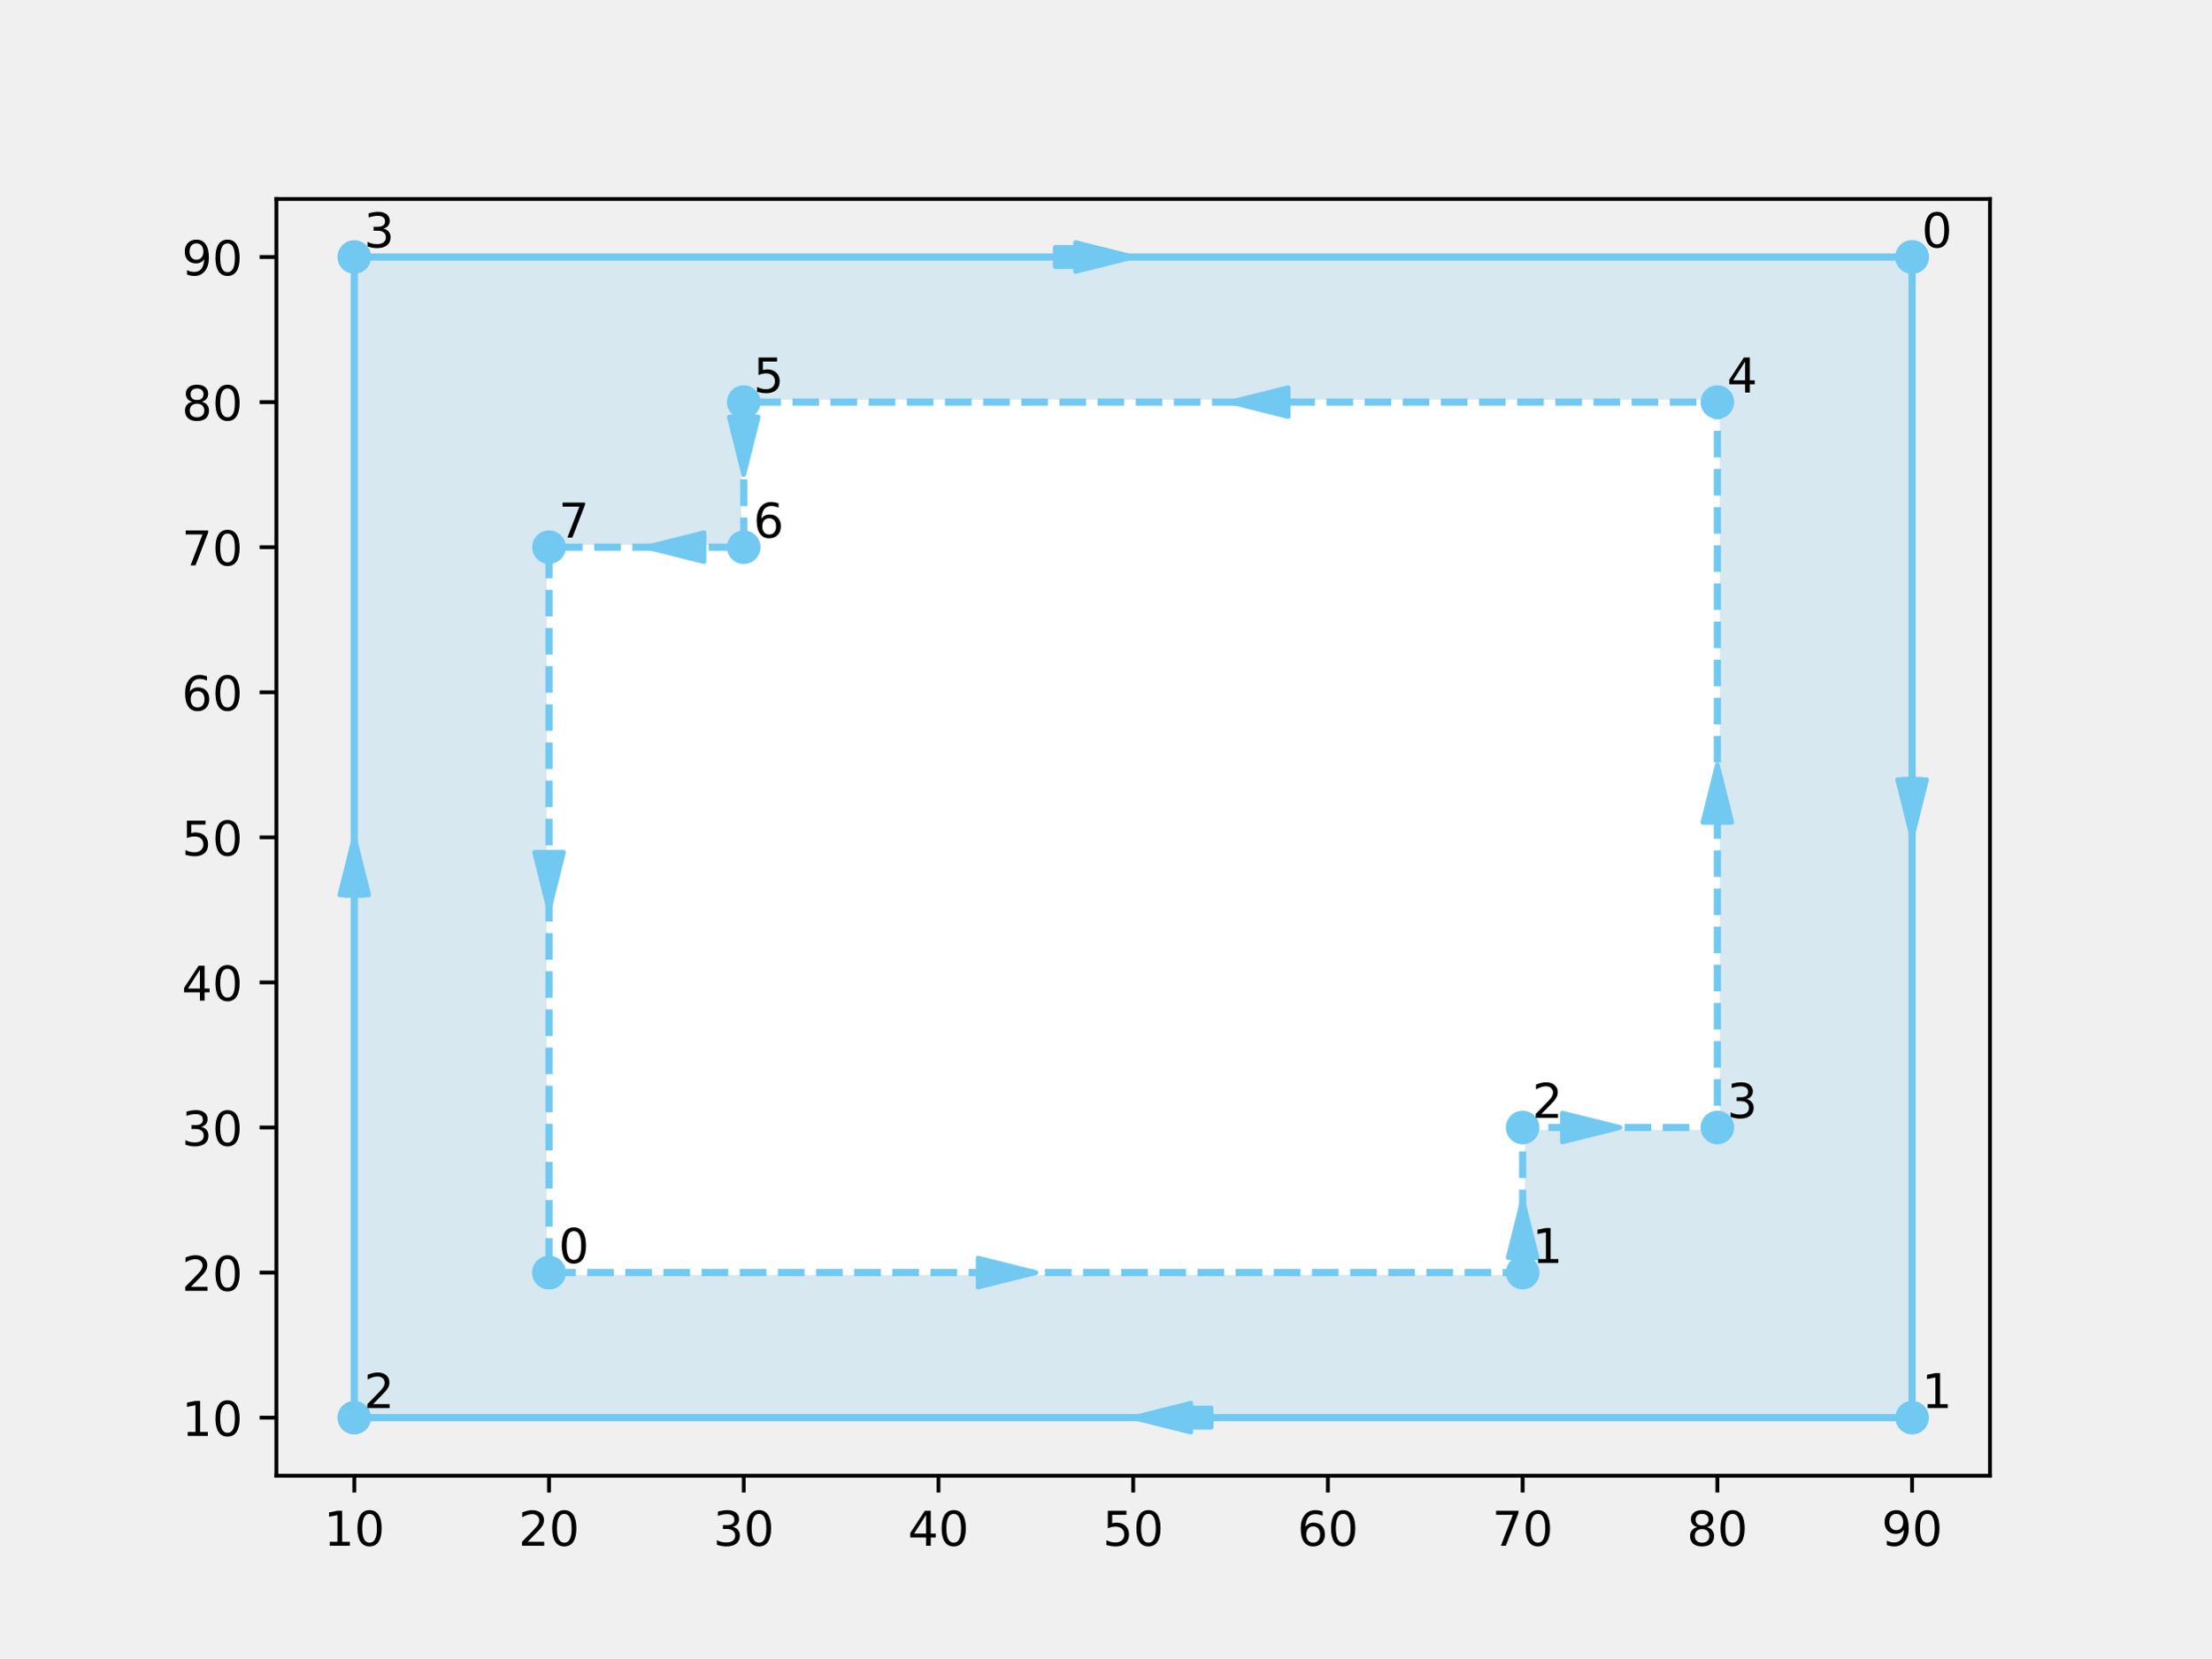
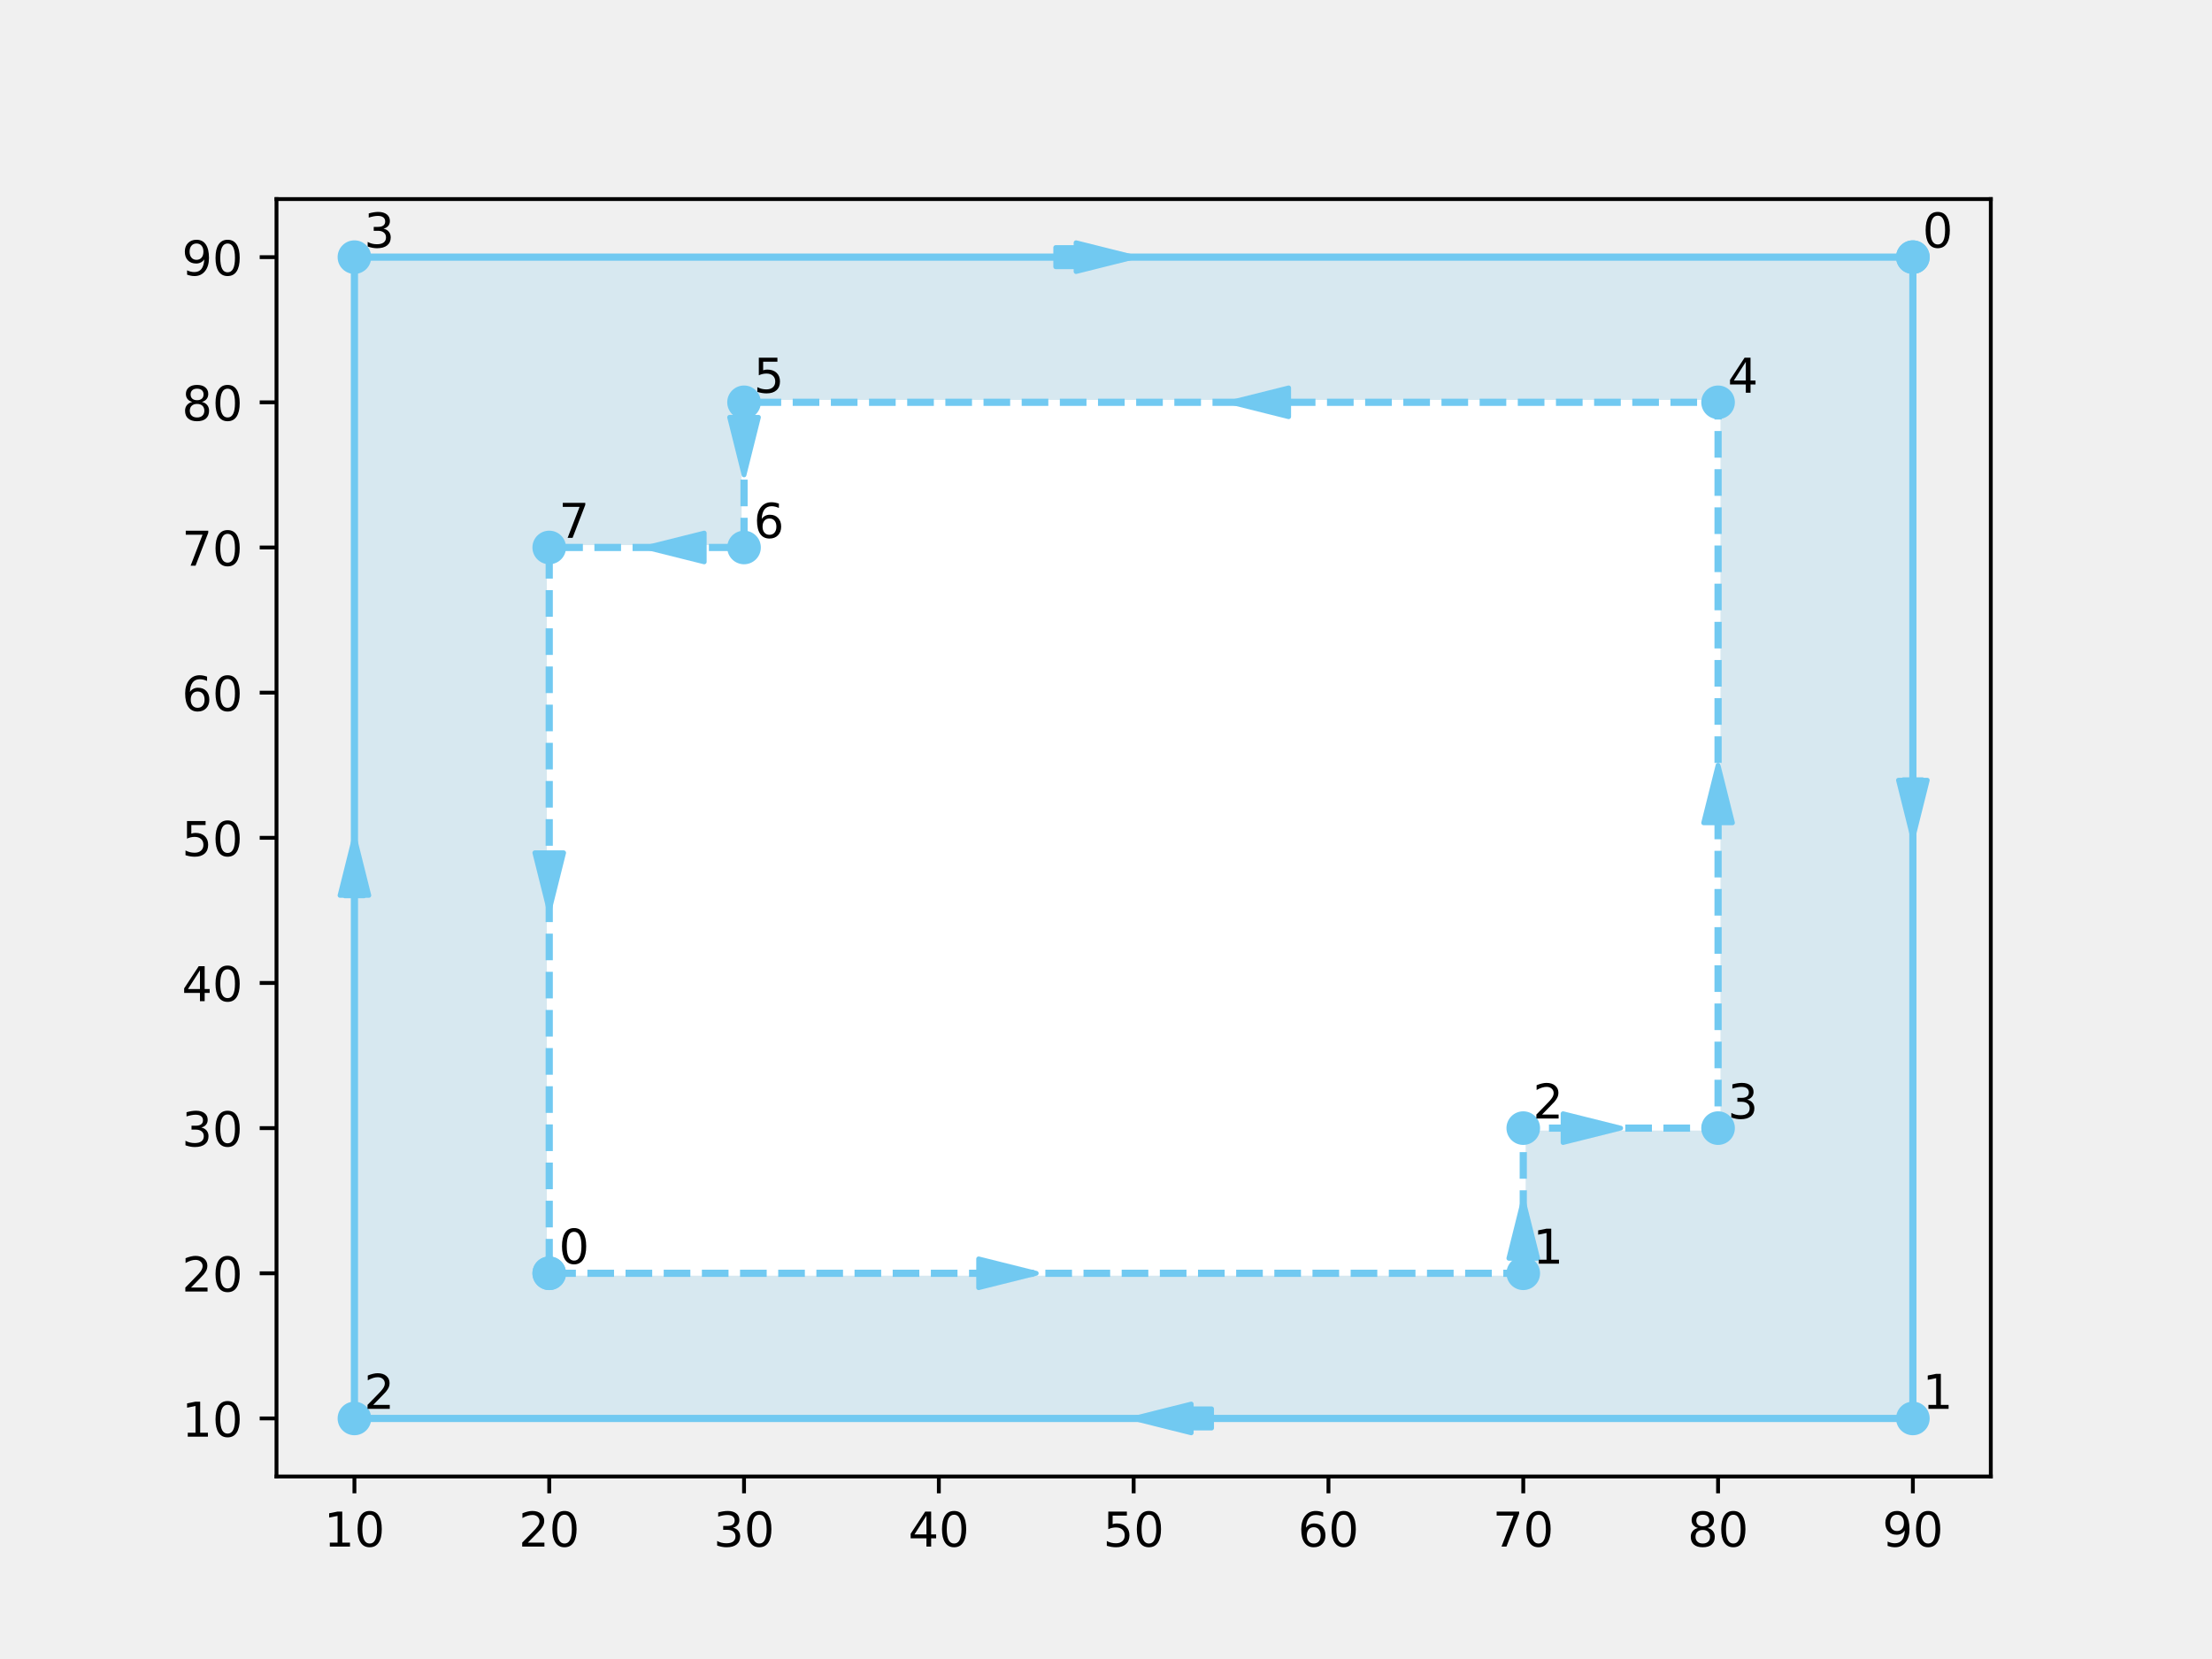
- <svg xmlns="http://www.w3.org/2000/svg" xmlns:xlink="http://www.w3.org/1999/xlink" width="460.8pt" height="345.6pt" viewBox="0 0 460.8 345.6" version="1.1">
+ <svg xmlns="http://www.w3.org/2000/svg" xmlns:xlink="http://www.w3.org/1999/xlink" width="614.4" height="460.8" version="1.1" viewBox="0 0 460.8 345.6">
  <defs>
-     <style type="text/css">*{stroke-linejoin: round; stroke-linecap: butt}</style>
+     <style type="text/css">*{stroke-linejoin:round;stroke-linecap:butt}</style>
  </defs>
  <g id="figure_1">
    <g id="patch_1">
-       <path d="M 0 345.6  L 460.8 345.6  L 460.8 0  L 0 0  L 0 345.6  z " style="fill: none" />
+       <path d="M 0 345.6 L 460.8 345.6 L 460.8 0 L 0 0 L 0 345.6 z" style="fill:none" />
    </g>
    <g id="axes_1">
      <g id="patch_2">
-         <path d="M 57.6 307.584  L 414.72 307.584  L 414.72 41.472  L 57.6 41.472  L 57.6 307.584  z " style="fill: none" />
+         <path d="M 57.6 307.584 L 414.72 307.584 L 414.72 41.472 L 57.6 41.472 L 57.6 307.584 z" style="fill:none" />
      </g>
      <g id="patch_3">
-         <path d="M 398.487 53.568  L 398.487 295.488  L 73.833 295.488  L 73.833 53.568  z " clip-path="url(#pf041de0069)" style="fill: #71c9f1; opacity: 0.2; stroke: #71c9f1; stroke-linejoin: miter" />
+         <path d="M 398.487 53.568 L 398.487 295.488 L 73.833 295.488 L 73.833 53.568 z" clip-path="url(#pf041de0069)" style="fill:#71c9f1;opacity:.2;stroke:#71c9f1;stroke-linejoin:miter" />
      </g>
      <g id="patch_4">
-         <path d="M 114.415 265.248  L 317.324 265.248  L 317.324 235.008  L 357.905 235.008  L 357.905 83.808  L 154.996 83.808  L 154.996 114.048  L 114.415 114.048  z " clip-path="url(#pf041de0069)" style="fill: #ffffff; stroke: #ffffff; stroke-linejoin: miter" />
+         <path d="M 114.415 265.248 L 317.324 265.248 L 317.324 235.008 L 357.905 235.008 L 357.905 83.808 L 154.996 83.808 L 154.996 114.048 L 114.415 114.048 z" clip-path="url(#pf041de0069)" style="fill:#fff;stroke:#fff;stroke-linejoin:miter" />
      </g>
      <g id="matplotlib.axis_1">
        <g id="xtick_1">
          <g id="line2d_1">
            <defs>
-               <path id="mf2d7b85105" d="M 0 0  L 0 3.5  " style="stroke: #000000; stroke-width: 0.8" />
+               <path id="mf2d7b85105" d="M 0 0 L 0 3.5" style="stroke:#000;stroke-width:.8" />
            </defs>
            <g>
-               <use xlink:href="#mf2d7b85105" x="73.833" y="307.584" style="stroke: #000000; stroke-width: 0.8" />
+               <use x="73.833" y="307.584" xlink:href="#mf2d7b85105" style="stroke:#000;stroke-width:.8" />
            </g>
          </g>
          <g id="text_1">
            <g transform="translate(67.47023 322.1824) scale(0.1 -0.1)">
              <defs>
-                 <path id="DejaVuSans-31" d="M 794 531  L 1825 531  L 1825 4091  L 703 3866  L 703 4441  L 1819 4666  L 2450 4666  L 2450 531  L 3481 531  L 3481 0  L 794 0  L 794 531  z " transform="scale(0.015625)" />
-                 <path id="DejaVuSans-30" d="M 2034 4250  Q 1547 4250 1301 3770  Q 1056 3291 1056 2328  Q 1056 1369 1301 889  Q 1547 409 2034 409  Q 2525 409 2770 889  Q 3016 1369 3016 2328  Q 3016 3291 2770 3770  Q 2525 4250 2034 4250  z M 2034 4750  Q 2819 4750 3233 4129  Q 3647 3509 3647 2328  Q 3647 1150 3233 529  Q 2819 -91 2034 -91  Q 1250 -91 836 529  Q 422 1150 422 2328  Q 422 3509 836 4129  Q 1250 4750 2034 4750  z " transform="scale(0.015625)" />
+                 <path id="DejaVuSans-31" d="M 794 531 L 1825 531 L 1825 4091 L 703 3866 L 703 4441 L 1819 4666 L 2450 4666 L 2450 531 L 3481 531 L 3481 0 L 794 0 L 794 531 z" transform="scale(0.015625)" />
+                 <path id="DejaVuSans-30" d="M 2034 4250 Q 1547 4250 1301 3770 Q 1056 3291 1056 2328 Q 1056 1369 1301 889 Q 1547 409 2034 409 Q 2525 409 2770 889 Q 3016 1369 3016 2328 Q 3016 3291 2770 3770 Q 2525 4250 2034 4250 z M 2034 4750 Q 2819 4750 3233 4129 Q 3647 3509 3647 2328 Q 3647 1150 3233 529 Q 2819 -91 2034 -91 Q 1250 -91 836 529 Q 422 1150 422 2328 Q 422 3509 836 4129 Q 1250 4750 2034 4750 z" transform="scale(0.015625)" />
              </defs>
              <use xlink:href="#DejaVuSans-31" />
-               <use xlink:href="#DejaVuSans-30" transform="translate(63.62305 0)" />
+               <use transform="translate(63.62305 0)" xlink:href="#DejaVuSans-30" />
            </g>
          </g>
        </g>
        <g id="xtick_2">
          <g id="line2d_2">
            <g>
-               <use xlink:href="#mf2d7b85105" x="114.415" y="307.584" style="stroke: #000000; stroke-width: 0.8" />
+               <use x="114.415" y="307.584" xlink:href="#mf2d7b85105" style="stroke:#000;stroke-width:.8" />
            </g>
          </g>
          <g id="text_2">
            <g transform="translate(108.052 322.1824) scale(0.1 -0.1)">
              <defs>
-                 <path id="DejaVuSans-32" d="M 1228 531  L 3431 531  L 3431 0  L 469 0  L 469 531  Q 828 903 1448 1529  Q 2069 2156 2228 2338  Q 2531 2678 2651 2914  Q 2772 3150 2772 3378  Q 2772 3750 2511 3984  Q 2250 4219 1831 4219  Q 1534 4219 1204 4116  Q 875 4013 500 3803  L 500 4441  Q 881 4594 1212 4672  Q 1544 4750 1819 4750  Q 2544 4750 2975 4387  Q 3406 4025 3406 3419  Q 3406 3131 3298 2873  Q 3191 2616 2906 2266  Q 2828 2175 2409 1742  Q 1991 1309 1228 531  z " transform="scale(0.015625)" />
+                 <path id="DejaVuSans-32" d="M 1228 531 L 3431 531 L 3431 0 L 469 0 L 469 531 Q 828 903 1448 1529 Q 2069 2156 2228 2338 Q 2531 2678 2651 2914 Q 2772 3150 2772 3378 Q 2772 3750 2511 3984 Q 2250 4219 1831 4219 Q 1534 4219 1204 4116 Q 875 4013 500 3803 L 500 4441 Q 881 4594 1212 4672 Q 1544 4750 1819 4750 Q 2544 4750 2975 4387 Q 3406 4025 3406 3419 Q 3406 3131 3298 2873 Q 3191 2616 2906 2266 Q 2828 2175 2409 1742 Q 1991 1309 1228 531 z" transform="scale(0.015625)" />
              </defs>
              <use xlink:href="#DejaVuSans-32" />
-               <use xlink:href="#DejaVuSans-30" transform="translate(63.62305 0)" />
+               <use transform="translate(63.62305 0)" xlink:href="#DejaVuSans-30" />
            </g>
          </g>
        </g>
        <g id="xtick_3">
          <g id="line2d_3">
            <g>
-               <use xlink:href="#mf2d7b85105" x="154.996" y="307.584" style="stroke: #000000; stroke-width: 0.8" />
+               <use x="154.996" y="307.584" xlink:href="#mf2d7b85105" style="stroke:#000;stroke-width:.8" />
            </g>
          </g>
          <g id="text_3">
            <g transform="translate(148.6339 322.1824) scale(0.1 -0.1)">
              <defs>
-                 <path id="DejaVuSans-33" d="M 2597 2516  Q 3050 2419 3304 2112  Q 3559 1806 3559 1356  Q 3559 666 3084 287  Q 2609 -91 1734 -91  Q 1441 -91 1130 -33  Q 819 25 488 141  L 488 750  Q 750 597 1062 519  Q 1375 441 1716 441  Q 2309 441 2620 675  Q 2931 909 2931 1356  Q 2931 1769 2642 2001  Q 2353 2234 1838 2234  L 1294 2234  L 1294 2753  L 1863 2753  Q 2328 2753 2575 2939  Q 2822 3125 2822 3475  Q 2822 3834 2567 4026  Q 2313 4219 1838 4219  Q 1578 4219 1281 4162  Q 984 4106 628 3988  L 628 4550  Q 988 4650 1302 4700  Q 1616 4750 1894 4750  Q 2613 4750 3031 4423  Q 3450 4097 3450 3541  Q 3450 3153 3228 2886  Q 3006 2619 2597 2516  z " transform="scale(0.015625)" />
+                 <path id="DejaVuSans-33" d="M 2597 2516 Q 3050 2419 3304 2112 Q 3559 1806 3559 1356 Q 3559 666 3084 287 Q 2609 -91 1734 -91 Q 1441 -91 1130 -33 Q 819 25 488 141 L 488 750 Q 750 597 1062 519 Q 1375 441 1716 441 Q 2309 441 2620 675 Q 2931 909 2931 1356 Q 2931 1769 2642 2001 Q 2353 2234 1838 2234 L 1294 2234 L 1294 2753 L 1863 2753 Q 2328 2753 2575 2939 Q 2822 3125 2822 3475 Q 2822 3834 2567 4026 Q 2313 4219 1838 4219 Q 1578 4219 1281 4162 Q 984 4106 628 3988 L 628 4550 Q 988 4650 1302 4700 Q 1616 4750 1894 4750 Q 2613 4750 3031 4423 Q 3450 4097 3450 3541 Q 3450 3153 3228 2886 Q 3006 2619 2597 2516 z" transform="scale(0.015625)" />
              </defs>
              <use xlink:href="#DejaVuSans-33" />
-               <use xlink:href="#DejaVuSans-30" transform="translate(63.62305 0)" />
+               <use transform="translate(63.62305 0)" xlink:href="#DejaVuSans-30" />
            </g>
          </g>
        </g>
        <g id="xtick_4">
          <g id="line2d_4">
            <g>
-               <use xlink:href="#mf2d7b85105" x="195.578" y="307.584" style="stroke: #000000; stroke-width: 0.8" />
+               <use x="195.578" y="307.584" xlink:href="#mf2d7b85105" style="stroke:#000;stroke-width:.8" />
            </g>
          </g>
          <g id="text_4">
            <g transform="translate(189.2157 322.1824) scale(0.1 -0.1)">
              <defs>
-                 <path id="DejaVuSans-34" d="M 2419 4116  L 825 1625  L 2419 1625  L 2419 4116  z M 2253 4666  L 3047 4666  L 3047 1625  L 3713 1625  L 3713 1100  L 3047 1100  L 3047 0  L 2419 0  L 2419 1100  L 313 1100  L 313 1709  L 2253 4666  z " transform="scale(0.015625)" />
+                 <path id="DejaVuSans-34" d="M 2419 4116 L 825 1625 L 2419 1625 L 2419 4116 z M 2253 4666 L 3047 4666 L 3047 1625 L 3713 1625 L 3713 1100 L 3047 1100 L 3047 0 L 2419 0 L 2419 1100 L 313 1100 L 313 1709 L 2253 4666 z" transform="scale(0.015625)" />
              </defs>
              <use xlink:href="#DejaVuSans-34" />
-               <use xlink:href="#DejaVuSans-30" transform="translate(63.62305 0)" />
+               <use transform="translate(63.62305 0)" xlink:href="#DejaVuSans-30" />
            </g>
          </g>
        </g>
        <g id="xtick_5">
          <g id="line2d_5">
            <g>
-               <use xlink:href="#mf2d7b85105" x="236.16" y="307.584" style="stroke: #000000; stroke-width: 0.8" />
+               <use x="236.16" y="307.584" xlink:href="#mf2d7b85105" style="stroke:#000;stroke-width:.8" />
            </g>
          </g>
          <g id="text_5">
            <g transform="translate(229.7975 322.1824) scale(0.1 -0.1)">
              <defs>
-                 <path id="DejaVuSans-35" d="M 691 4666  L 3169 4666  L 3169 4134  L 1269 4134  L 1269 2991  Q 1406 3038 1543 3061  Q 1681 3084 1819 3084  Q 2600 3084 3056 2656  Q 3513 2228 3513 1497  Q 3513 744 3044 326  Q 2575 -91 1722 -91  Q 1428 -91 1123 -41  Q 819 9 494 109  L 494 744  Q 775 591 1075 516  Q 1375 441 1709 441  Q 2250 441 2565 725  Q 2881 1009 2881 1497  Q 2881 1984 2565 2268  Q 2250 2553 1709 2553  Q 1456 2553 1204 2497  Q 953 2441 691 2322  L 691 4666  z " transform="scale(0.015625)" />
+                 <path id="DejaVuSans-35" d="M 691 4666 L 3169 4666 L 3169 4134 L 1269 4134 L 1269 2991 Q 1406 3038 1543 3061 Q 1681 3084 1819 3084 Q 2600 3084 3056 2656 Q 3513 2228 3513 1497 Q 3513 744 3044 326 Q 2575 -91 1722 -91 Q 1428 -91 1123 -41 Q 819 9 494 109 L 494 744 Q 775 591 1075 516 Q 1375 441 1709 441 Q 2250 441 2565 725 Q 2881 1009 2881 1497 Q 2881 1984 2565 2268 Q 2250 2553 1709 2553 Q 1456 2553 1204 2497 Q 953 2441 691 2322 L 691 4666 z" transform="scale(0.015625)" />
              </defs>
              <use xlink:href="#DejaVuSans-35" />
-               <use xlink:href="#DejaVuSans-30" transform="translate(63.62305 0)" />
+               <use transform="translate(63.62305 0)" xlink:href="#DejaVuSans-30" />
            </g>
          </g>
        </g>
        <g id="xtick_6">
          <g id="line2d_6">
            <g>
-               <use xlink:href="#mf2d7b85105" x="276.742" y="307.584" style="stroke: #000000; stroke-width: 0.8" />
+               <use x="276.742" y="307.584" xlink:href="#mf2d7b85105" style="stroke:#000;stroke-width:.8" />
            </g>
          </g>
          <g id="text_6">
            <g transform="translate(270.3793 322.1824) scale(0.1 -0.1)">
              <defs>
-                 <path id="DejaVuSans-36" d="M 2113 2584  Q 1688 2584 1439 2293  Q 1191 2003 1191 1497  Q 1191 994 1439 701  Q 1688 409 2113 409  Q 2538 409 2786 701  Q 3034 994 3034 1497  Q 3034 2003 2786 2293  Q 2538 2584 2113 2584  z M 3366 4563  L 3366 3988  Q 3128 4100 2886 4159  Q 2644 4219 2406 4219  Q 1781 4219 1451 3797  Q 1122 3375 1075 2522  Q 1259 2794 1537 2939  Q 1816 3084 2150 3084  Q 2853 3084 3261 2657  Q 3669 2231 3669 1497  Q 3669 778 3244 343  Q 2819 -91 2113 -91  Q 1303 -91 875 529  Q 447 1150 447 2328  Q 447 3434 972 4092  Q 1497 4750 2381 4750  Q 2619 4750 2861 4703  Q 3103 4656 3366 4563  z " transform="scale(0.015625)" />
+                 <path id="DejaVuSans-36" d="M 2113 2584 Q 1688 2584 1439 2293 Q 1191 2003 1191 1497 Q 1191 994 1439 701 Q 1688 409 2113 409 Q 2538 409 2786 701 Q 3034 994 3034 1497 Q 3034 2003 2786 2293 Q 2538 2584 2113 2584 z M 3366 4563 L 3366 3988 Q 3128 4100 2886 4159 Q 2644 4219 2406 4219 Q 1781 4219 1451 3797 Q 1122 3375 1075 2522 Q 1259 2794 1537 2939 Q 1816 3084 2150 3084 Q 2853 3084 3261 2657 Q 3669 2231 3669 1497 Q 3669 778 3244 343 Q 2819 -91 2113 -91 Q 1303 -91 875 529 Q 447 1150 447 2328 Q 447 3434 972 4092 Q 1497 4750 2381 4750 Q 2619 4750 2861 4703 Q 3103 4656 3366 4563 z" transform="scale(0.015625)" />
              </defs>
              <use xlink:href="#DejaVuSans-36" />
-               <use xlink:href="#DejaVuSans-30" transform="translate(63.62305 0)" />
+               <use transform="translate(63.62305 0)" xlink:href="#DejaVuSans-30" />
            </g>
          </g>
        </g>
        <g id="xtick_7">
          <g id="line2d_7">
            <g>
-               <use xlink:href="#mf2d7b85105" x="317.324" y="307.584" style="stroke: #000000; stroke-width: 0.8" />
+               <use x="317.324" y="307.584" xlink:href="#mf2d7b85105" style="stroke:#000;stroke-width:.8" />
            </g>
          </g>
          <g id="text_7">
            <g transform="translate(310.9611 322.1824) scale(0.1 -0.1)">
              <defs>
-                 <path id="DejaVuSans-37" d="M 525 4666  L 3525 4666  L 3525 4397  L 1831 0  L 1172 0  L 2766 4134  L 525 4134  L 525 4666  z " transform="scale(0.015625)" />
+                 <path id="DejaVuSans-37" d="M 525 4666 L 3525 4666 L 3525 4397 L 1831 0 L 1172 0 L 2766 4134 L 525 4134 L 525 4666 z" transform="scale(0.015625)" />
              </defs>
              <use xlink:href="#DejaVuSans-37" />
-               <use xlink:href="#DejaVuSans-30" transform="translate(63.62305 0)" />
+               <use transform="translate(63.62305 0)" xlink:href="#DejaVuSans-30" />
            </g>
          </g>
        </g>
        <g id="xtick_8">
          <g id="line2d_8">
            <g>
-               <use xlink:href="#mf2d7b85105" x="357.905" y="307.584" style="stroke: #000000; stroke-width: 0.8" />
+               <use x="357.905" y="307.584" xlink:href="#mf2d7b85105" style="stroke:#000;stroke-width:.8" />
            </g>
          </g>
          <g id="text_8">
            <g transform="translate(351.543 322.1824) scale(0.1 -0.1)">
              <defs>
-                 <path id="DejaVuSans-38" d="M 2034 2216  Q 1584 2216 1326 1975  Q 1069 1734 1069 1313  Q 1069 891 1326 650  Q 1584 409 2034 409  Q 2484 409 2743 651  Q 3003 894 3003 1313  Q 3003 1734 2745 1975  Q 2488 2216 2034 2216  z M 1403 2484  Q 997 2584 770 2862  Q 544 3141 544 3541  Q 544 4100 942 4425  Q 1341 4750 2034 4750  Q 2731 4750 3128 4425  Q 3525 4100 3525 3541  Q 3525 3141 3298 2862  Q 3072 2584 2669 2484  Q 3125 2378 3379 2068  Q 3634 1759 3634 1313  Q 3634 634 3220 271  Q 2806 -91 2034 -91  Q 1263 -91 848 271  Q 434 634 434 1313  Q 434 1759 690 2068  Q 947 2378 1403 2484  z M 1172 3481  Q 1172 3119 1398 2916  Q 1625 2713 2034 2713  Q 2441 2713 2670 2916  Q 2900 3119 2900 3481  Q 2900 3844 2670 4047  Q 2441 4250 2034 4250  Q 1625 4250 1398 4047  Q 1172 3844 1172 3481  z " transform="scale(0.015625)" />
+                 <path id="DejaVuSans-38" d="M 2034 2216 Q 1584 2216 1326 1975 Q 1069 1734 1069 1313 Q 1069 891 1326 650 Q 1584 409 2034 409 Q 2484 409 2743 651 Q 3003 894 3003 1313 Q 3003 1734 2745 1975 Q 2488 2216 2034 2216 z M 1403 2484 Q 997 2584 770 2862 Q 544 3141 544 3541 Q 544 4100 942 4425 Q 1341 4750 2034 4750 Q 2731 4750 3128 4425 Q 3525 4100 3525 3541 Q 3525 3141 3298 2862 Q 3072 2584 2669 2484 Q 3125 2378 3379 2068 Q 3634 1759 3634 1313 Q 3634 634 3220 271 Q 2806 -91 2034 -91 Q 1263 -91 848 271 Q 434 634 434 1313 Q 434 1759 690 2068 Q 947 2378 1403 2484 z M 1172 3481 Q 1172 3119 1398 2916 Q 1625 2713 2034 2713 Q 2441 2713 2670 2916 Q 2900 3119 2900 3481 Q 2900 3844 2670 4047 Q 2441 4250 2034 4250 Q 1625 4250 1398 4047 Q 1172 3844 1172 3481 z" transform="scale(0.015625)" />
              </defs>
              <use xlink:href="#DejaVuSans-38" />
-               <use xlink:href="#DejaVuSans-30" transform="translate(63.62305 0)" />
+               <use transform="translate(63.62305 0)" xlink:href="#DejaVuSans-30" />
            </g>
          </g>
        </g>
        <g id="xtick_9">
          <g id="line2d_9">
            <g>
-               <use xlink:href="#mf2d7b85105" x="398.487" y="307.584" style="stroke: #000000; stroke-width: 0.8" />
+               <use x="398.487" y="307.584" xlink:href="#mf2d7b85105" style="stroke:#000;stroke-width:.8" />
            </g>
          </g>
          <g id="text_9">
            <g transform="translate(392.1248 322.1824) scale(0.1 -0.1)">
              <defs>
-                 <path id="DejaVuSans-39" d="M 703 97  L 703 672  Q 941 559 1184 500  Q 1428 441 1663 441  Q 2288 441 2617 861  Q 2947 1281 2994 2138  Q 2813 1869 2534 1725  Q 2256 1581 1919 1581  Q 1219 1581 811 2004  Q 403 2428 403 3163  Q 403 3881 828 4315  Q 1253 4750 1959 4750  Q 2769 4750 3195 4129  Q 3622 3509 3622 2328  Q 3622 1225 3098 567  Q 2575 -91 1691 -91  Q 1453 -91 1209 -44  Q 966 3 703 97  z M 1959 2075  Q 2384 2075 2632 2365  Q 2881 2656 2881 3163  Q 2881 3666 2632 3958  Q 2384 4250 1959 4250  Q 1534 4250 1286 3958  Q 1038 3666 1038 3163  Q 1038 2656 1286 2365  Q 1534 2075 1959 2075  z " transform="scale(0.015625)" />
+                 <path id="DejaVuSans-39" d="M 703 97 L 703 672 Q 941 559 1184 500 Q 1428 441 1663 441 Q 2288 441 2617 861 Q 2947 1281 2994 2138 Q 2813 1869 2534 1725 Q 2256 1581 1919 1581 Q 1219 1581 811 2004 Q 403 2428 403 3163 Q 403 3881 828 4315 Q 1253 4750 1959 4750 Q 2769 4750 3195 4129 Q 3622 3509 3622 2328 Q 3622 1225 3098 567 Q 2575 -91 1691 -91 Q 1453 -91 1209 -44 Q 966 3 703 97 z M 1959 2075 Q 2384 2075 2632 2365 Q 2881 2656 2881 3163 Q 2881 3666 2632 3958 Q 2384 4250 1959 4250 Q 1534 4250 1286 3958 Q 1038 3666 1038 3163 Q 1038 2656 1286 2365 Q 1534 2075 1959 2075 z" transform="scale(0.015625)" />
              </defs>
              <use xlink:href="#DejaVuSans-39" />
-               <use xlink:href="#DejaVuSans-30" transform="translate(63.62305 0)" />
+               <use transform="translate(63.62305 0)" xlink:href="#DejaVuSans-30" />
            </g>
          </g>
        </g>
      </g>
      <g id="matplotlib.axis_2">
        <g id="ytick_1">
          <g id="line2d_10">
            <defs>
-               <path id="m45ec78c492" d="M 0 0  L -3.5 0  " style="stroke: #000000; stroke-width: 0.8" />
+               <path id="m45ec78c492" d="M 0 0 L -3.5 0" style="stroke:#000;stroke-width:.8" />
            </defs>
            <g>
-               <use xlink:href="#m45ec78c492" x="57.6" y="295.488" style="stroke: #000000; stroke-width: 0.8" />
+               <use x="57.6" y="295.488" xlink:href="#m45ec78c492" style="stroke:#000;stroke-width:.8" />
            </g>
          </g>
          <g id="text_10">
            <g transform="translate(37.875 299.2872) scale(0.1 -0.1)">
              <use xlink:href="#DejaVuSans-31" />
-               <use xlink:href="#DejaVuSans-30" transform="translate(63.62305 0)" />
+               <use transform="translate(63.62305 0)" xlink:href="#DejaVuSans-30" />
            </g>
          </g>
        </g>
        <g id="ytick_2">
          <g id="line2d_11">
            <g>
-               <use xlink:href="#m45ec78c492" x="57.6" y="265.248" style="stroke: #000000; stroke-width: 0.8" />
+               <use x="57.6" y="265.248" xlink:href="#m45ec78c492" style="stroke:#000;stroke-width:.8" />
            </g>
          </g>
          <g id="text_11">
            <g transform="translate(37.875 269.0472) scale(0.1 -0.1)">
              <use xlink:href="#DejaVuSans-32" />
-               <use xlink:href="#DejaVuSans-30" transform="translate(63.62305 0)" />
+               <use transform="translate(63.62305 0)" xlink:href="#DejaVuSans-30" />
            </g>
          </g>
        </g>
        <g id="ytick_3">
          <g id="line2d_12">
            <g>
-               <use xlink:href="#m45ec78c492" x="57.6" y="235.008" style="stroke: #000000; stroke-width: 0.8" />
+               <use x="57.6" y="235.008" xlink:href="#m45ec78c492" style="stroke:#000;stroke-width:.8" />
            </g>
          </g>
          <g id="text_12">
            <g transform="translate(37.875 238.8072) scale(0.1 -0.1)">
              <use xlink:href="#DejaVuSans-33" />
-               <use xlink:href="#DejaVuSans-30" transform="translate(63.62305 0)" />
+               <use transform="translate(63.62305 0)" xlink:href="#DejaVuSans-30" />
            </g>
          </g>
        </g>
        <g id="ytick_4">
          <g id="line2d_13">
            <g>
-               <use xlink:href="#m45ec78c492" x="57.6" y="204.768" style="stroke: #000000; stroke-width: 0.8" />
+               <use x="57.6" y="204.768" xlink:href="#m45ec78c492" style="stroke:#000;stroke-width:.8" />
            </g>
          </g>
          <g id="text_13">
            <g transform="translate(37.875 208.5672) scale(0.1 -0.1)">
              <use xlink:href="#DejaVuSans-34" />
-               <use xlink:href="#DejaVuSans-30" transform="translate(63.62305 0)" />
+               <use transform="translate(63.62305 0)" xlink:href="#DejaVuSans-30" />
            </g>
          </g>
        </g>
        <g id="ytick_5">
          <g id="line2d_14">
            <g>
-               <use xlink:href="#m45ec78c492" x="57.6" y="174.528" style="stroke: #000000; stroke-width: 0.8" />
+               <use x="57.6" y="174.528" xlink:href="#m45ec78c492" style="stroke:#000;stroke-width:.8" />
            </g>
          </g>
          <g id="text_14">
            <g transform="translate(37.875 178.3272) scale(0.1 -0.1)">
              <use xlink:href="#DejaVuSans-35" />
-               <use xlink:href="#DejaVuSans-30" transform="translate(63.62305 0)" />
+               <use transform="translate(63.62305 0)" xlink:href="#DejaVuSans-30" />
            </g>
          </g>
        </g>
        <g id="ytick_6">
          <g id="line2d_15">
            <g>
-               <use xlink:href="#m45ec78c492" x="57.6" y="144.288" style="stroke: #000000; stroke-width: 0.8" />
+               <use x="57.6" y="144.288" xlink:href="#m45ec78c492" style="stroke:#000;stroke-width:.8" />
            </g>
          </g>
          <g id="text_15">
            <g transform="translate(37.875 148.0872) scale(0.1 -0.1)">
              <use xlink:href="#DejaVuSans-36" />
-               <use xlink:href="#DejaVuSans-30" transform="translate(63.62305 0)" />
+               <use transform="translate(63.62305 0)" xlink:href="#DejaVuSans-30" />
            </g>
          </g>
        </g>
        <g id="ytick_7">
          <g id="line2d_16">
            <g>
-               <use xlink:href="#m45ec78c492" x="57.6" y="114.048" style="stroke: #000000; stroke-width: 0.8" />
+               <use x="57.6" y="114.048" xlink:href="#m45ec78c492" style="stroke:#000;stroke-width:.8" />
            </g>
          </g>
          <g id="text_16">
            <g transform="translate(37.875 117.8472) scale(0.1 -0.1)">
              <use xlink:href="#DejaVuSans-37" />
-               <use xlink:href="#DejaVuSans-30" transform="translate(63.62305 0)" />
+               <use transform="translate(63.62305 0)" xlink:href="#DejaVuSans-30" />
            </g>
          </g>
        </g>
        <g id="ytick_8">
          <g id="line2d_17">
            <g>
-               <use xlink:href="#m45ec78c492" x="57.6" y="83.808" style="stroke: #000000; stroke-width: 0.8" />
+               <use x="57.6" y="83.808" xlink:href="#m45ec78c492" style="stroke:#000;stroke-width:.8" />
            </g>
          </g>
          <g id="text_17">
            <g transform="translate(37.875 87.60722) scale(0.1 -0.1)">
              <use xlink:href="#DejaVuSans-38" />
-               <use xlink:href="#DejaVuSans-30" transform="translate(63.62305 0)" />
+               <use transform="translate(63.62305 0)" xlink:href="#DejaVuSans-30" />
            </g>
          </g>
        </g>
        <g id="ytick_9">
          <g id="line2d_18">
            <g>
-               <use xlink:href="#m45ec78c492" x="57.6" y="53.568" style="stroke: #000000; stroke-width: 0.8" />
+               <use x="57.6" y="53.568" xlink:href="#m45ec78c492" style="stroke:#000;stroke-width:.8" />
            </g>
          </g>
          <g id="text_18">
            <g transform="translate(37.875 57.36722) scale(0.1 -0.1)">
              <use xlink:href="#DejaVuSans-39" />
-               <use xlink:href="#DejaVuSans-30" transform="translate(63.62305 0)" />
+               <use transform="translate(63.62305 0)" xlink:href="#DejaVuSans-30" />
            </g>
          </g>
        </g>
      </g>
      <g id="line2d_19">
-         <path d="M 398.487 53.568  L 398.487 295.488  L 73.833 295.488  L 73.833 53.568  L 398.487 53.568  " clip-path="url(#pf041de0069)" style="fill: none; stroke: #71c9f1; stroke-width: 1.5; stroke-linecap: square" />
+         <path d="M 398.487 53.568 L 398.487 295.488 L 73.833 295.488 L 73.833 53.568 L 398.487 53.568" clip-path="url(#pf041de0069)" style="fill:none;stroke:#71c9f1;stroke-width:1.5;stroke-linecap:square" />
        <defs>
-           <path id="m3243a93101" d="M 0 3  C 0.796 3 1.559 2.684 2.121 2.121  C 2.684 1.559 3 0.796 3 0  C 3 -0.796 2.684 -1.559 2.121 -2.121  C 1.559 -2.684 0.796 -3 0 -3  C -0.796 -3 -1.559 -2.684 -2.121 -2.121  C -2.684 -1.559 -3 -0.796 -3 0  C -3 0.796 -2.684 1.559 -2.121 2.121  C -1.559 2.684 -0.796 3 0 3  z " style="stroke: #71c9f1" />
+           <path id="m3243a93101" d="M 0 3 C 0.796 3 1.559 2.684 2.121 2.121 C 2.684 1.559 3 0.796 3 0 C 3 -0.796 2.684 -1.559 2.121 -2.121 C 1.559 -2.684 0.796 -3 0 -3 C -0.796 -3 -1.559 -2.684 -2.121 -2.121 C -2.684 -1.559 -3 -0.796 -3 0 C -3 0.796 -2.684 1.559 -2.121 2.121 C -1.559 2.684 -0.796 3 0 3 z" style="stroke:#71c9f1" />
        </defs>
        <g clip-path="url(#pf041de0069)">
-           <use xlink:href="#m3243a93101" x="398.487" y="53.568" style="fill: #71c9f1; stroke: #71c9f1" />
-           <use xlink:href="#m3243a93101" x="398.487" y="295.488" style="fill: #71c9f1; stroke: #71c9f1" />
-           <use xlink:href="#m3243a93101" x="73.833" y="295.488" style="fill: #71c9f1; stroke: #71c9f1" />
-           <use xlink:href="#m3243a93101" x="73.833" y="53.568" style="fill: #71c9f1; stroke: #71c9f1" />
-           <use xlink:href="#m3243a93101" x="398.487" y="53.568" style="fill: #71c9f1; stroke: #71c9f1" />
+           <use x="398.487" y="53.568" xlink:href="#m3243a93101" style="fill:#71c9f1;stroke:#71c9f1" />
+           <use x="398.487" y="295.488" xlink:href="#m3243a93101" style="fill:#71c9f1;stroke:#71c9f1" />
+           <use x="73.833" y="295.488" xlink:href="#m3243a93101" style="fill:#71c9f1;stroke:#71c9f1" />
+           <use x="73.833" y="53.568" xlink:href="#m3243a93101" style="fill:#71c9f1;stroke:#71c9f1" />
+           <use x="398.487" y="53.568" xlink:href="#m3243a93101" style="fill:#71c9f1;stroke:#71c9f1" />
        </g>
      </g>
      <g id="line2d_20">
-         <path d="M 114.415 265.248  L 317.324 265.248  L 317.324 235.008  L 357.905 235.008  L 357.905 83.808  L 154.996 83.808  L 154.996 114.048  L 114.415 114.048  L 114.415 265.248  " clip-path="url(#pf041de0069)" style="fill: none; stroke-dasharray: 5.55,2.4; stroke-dashoffset: 0; stroke: #71c9f1; stroke-width: 1.5" />
+         <path d="M 114.415 265.248 L 317.324 265.248 L 317.324 235.008 L 357.905 235.008 L 357.905 83.808 L 154.996 83.808 L 154.996 114.048 L 114.415 114.048 L 114.415 265.248" clip-path="url(#pf041de0069)" style="fill:none;stroke-dasharray:5.55,2.4;stroke-dashoffset:0;stroke:#71c9f1;stroke-width:1.5" />
        <g clip-path="url(#pf041de0069)">
-           <use xlink:href="#m3243a93101" x="114.415" y="265.248" style="fill: #71c9f1; stroke: #71c9f1" />
-           <use xlink:href="#m3243a93101" x="317.324" y="265.248" style="fill: #71c9f1; stroke: #71c9f1" />
-           <use xlink:href="#m3243a93101" x="317.324" y="235.008" style="fill: #71c9f1; stroke: #71c9f1" />
-           <use xlink:href="#m3243a93101" x="357.905" y="235.008" style="fill: #71c9f1; stroke: #71c9f1" />
-           <use xlink:href="#m3243a93101" x="357.905" y="83.808" style="fill: #71c9f1; stroke: #71c9f1" />
-           <use xlink:href="#m3243a93101" x="154.996" y="83.808" style="fill: #71c9f1; stroke: #71c9f1" />
-           <use xlink:href="#m3243a93101" x="154.996" y="114.048" style="fill: #71c9f1; stroke: #71c9f1" />
-           <use xlink:href="#m3243a93101" x="114.415" y="114.048" style="fill: #71c9f1; stroke: #71c9f1" />
-           <use xlink:href="#m3243a93101" x="114.415" y="265.248" style="fill: #71c9f1; stroke: #71c9f1" />
+           <use x="114.415" y="265.248" xlink:href="#m3243a93101" style="fill:#71c9f1;stroke:#71c9f1" />
+           <use x="317.324" y="265.248" xlink:href="#m3243a93101" style="fill:#71c9f1;stroke:#71c9f1" />
+           <use x="317.324" y="235.008" xlink:href="#m3243a93101" style="fill:#71c9f1;stroke:#71c9f1" />
+           <use x="357.905" y="235.008" xlink:href="#m3243a93101" style="fill:#71c9f1;stroke:#71c9f1" />
+           <use x="357.905" y="83.808" xlink:href="#m3243a93101" style="fill:#71c9f1;stroke:#71c9f1" />
+           <use x="154.996" y="83.808" xlink:href="#m3243a93101" style="fill:#71c9f1;stroke:#71c9f1" />
+           <use x="154.996" y="114.048" xlink:href="#m3243a93101" style="fill:#71c9f1;stroke:#71c9f1" />
+           <use x="114.415" y="114.048" xlink:href="#m3243a93101" style="fill:#71c9f1;stroke:#71c9f1" />
+           <use x="114.415" y="265.248" xlink:href="#m3243a93101" style="fill:#71c9f1;stroke:#71c9f1" />
        </g>
      </g>
      <g id="patch_5">
-         <path d="M 57.6 307.584  L 57.6 41.472  " style="fill: none; stroke: #000000; stroke-width: 0.8; stroke-linejoin: miter; stroke-linecap: square" />
+         <path d="M 57.6 307.584 L 57.6 41.472" style="fill:none;stroke:#000;stroke-width:.8;stroke-linejoin:miter;stroke-linecap:square" />
      </g>
      <g id="patch_6">
-         <path d="M 414.72 307.584  L 414.72 41.472  " style="fill: none; stroke: #000000; stroke-width: 0.8; stroke-linejoin: miter; stroke-linecap: square" />
+         <path d="M 414.72 307.584 L 414.72 41.472" style="fill:none;stroke:#000;stroke-width:.8;stroke-linejoin:miter;stroke-linecap:square" />
      </g>
      <g id="patch_7">
-         <path d="M 57.6 307.584  L 414.72 307.584  " style="fill: none; stroke: #000000; stroke-width: 0.8; stroke-linejoin: miter; stroke-linecap: square" />
+         <path d="M 57.6 307.584 L 414.72 307.584" style="fill:none;stroke:#000;stroke-width:.8;stroke-linejoin:miter;stroke-linecap:square" />
      </g>
      <g id="patch_8">
-         <path d="M 57.6 41.472  L 414.72 41.472  " style="fill: none; stroke: #000000; stroke-width: 0.8; stroke-linejoin: miter; stroke-linecap: square" />
+         <path d="M 57.6 41.472 L 414.72 41.472" style="fill:none;stroke:#000;stroke-width:.8;stroke-linejoin:miter;stroke-linecap:square" />
      </g>
      <g id="patch_9">
-         <path d="M 400.487 162.432  Q 400.487 162.481 400.487 162.529  L 401.487 162.529  Q 399.987 168.529 398.487 174.528  Q 396.987 168.529 395.487 162.529  L 396.487 162.529  Q 396.487 162.481 396.487 162.432  L 400.487 162.432  z " style="fill: #71c9f1; stroke: #71c9f1; stroke-linecap: round" />
+         <path d="M 400.487 162.432 Q 400.487 162.481 400.487 162.529 L 401.487 162.529 Q 399.987 168.529 398.487 174.528 Q 396.987 168.529 395.487 162.529 L 396.487 162.529 Q 396.487 162.481 396.487 162.432 L 400.487 162.432 z" style="fill:#71c9f1;stroke:#71c9f1;stroke-linecap:round" />
      </g>
      <g id="patch_10">
-         <path d="M 252.393 297.488  Q 250.274 297.488 248.156 297.488  L 248.156 298.488  Q 242.158 296.988 236.16 295.488  Q 242.158 293.988 248.156 292.488  L 248.156 293.488  Q 250.274 293.488 252.393 293.488  L 252.393 297.488  z " style="fill: #71c9f1; stroke: #71c9f1; stroke-linecap: round" />
+         <path d="M 252.393 297.488 Q 250.274 297.488 248.156 297.488 L 248.156 298.488 Q 242.158 296.988 236.16 295.488 Q 242.158 293.988 248.156 292.488 L 248.156 293.488 Q 250.274 293.488 252.393 293.488 L 252.393 297.488 z" style="fill:#71c9f1;stroke:#71c9f1;stroke-linecap:round" />
      </g>
      <g id="patch_11">
-         <path d="M 71.833 186.624  Q 71.833 186.575 71.833 186.527  L 70.833 186.527  Q 72.333 180.527 73.833 174.528  Q 75.333 180.527 76.833 186.527  L 75.833 186.527  Q 75.833 186.575 75.833 186.624  L 71.833 186.624  z " style="fill: #71c9f1; stroke: #71c9f1; stroke-linecap: round" />
+         <path d="M 71.833 186.624 Q 71.833 186.575 71.833 186.527 L 70.833 186.527 Q 72.333 180.527 73.833 174.528 Q 75.333 180.527 76.833 186.527 L 75.833 186.527 Q 75.833 186.575 75.833 186.624 L 71.833 186.624 z" style="fill:#71c9f1;stroke:#71c9f1;stroke-linecap:round" />
      </g>
      <g id="patch_12">
-         <path d="M 219.927 51.568  Q 222.046 51.568 224.164 51.568  L 224.164 50.568  Q 230.162 52.068 236.16 53.568  Q 230.162 55.068 224.164 56.568  L 224.164 55.568  Q 222.046 55.568 219.927 55.568  L 219.927 51.568  z " style="fill: #71c9f1; stroke: #71c9f1; stroke-linecap: round" />
+         <path d="M 219.927 51.568 Q 222.046 51.568 224.164 51.568 L 224.164 50.568 Q 230.162 52.068 236.16 53.568 Q 230.162 55.068 224.164 56.568 L 224.164 55.568 Q 222.046 55.568 219.927 55.568 L 219.927 51.568 z" style="fill:#71c9f1;stroke:#71c9f1;stroke-linecap:round" />
      </g>
      <g id="patch_13">
-         <path d="M 203.869 262.248  Q 209.869 263.748 215.869 265.248  Q 209.869 266.748 203.869 268.248  z " style="fill: #71c9f1; stroke: #71c9f1; stroke-linecap: round" />
+         <path d="M 203.869 262.248 Q 209.869 263.748 215.869 265.248 Q 209.869 266.748 203.869 268.248 z" style="fill:#71c9f1;stroke:#71c9f1;stroke-linecap:round" />
      </g>
      <g id="patch_14">
-         <path d="M 314.324 262.128  Q 315.824 256.128 317.324 250.128  Q 318.824 256.128 320.324 262.128  z " style="fill: #71c9f1; stroke: #71c9f1; stroke-linecap: round" />
+         <path d="M 314.324 262.128 Q 315.824 256.128 317.324 250.128 Q 318.824 256.128 320.324 262.128 z" style="fill:#71c9f1;stroke:#71c9f1;stroke-linecap:round" />
      </g>
      <g id="patch_15">
-         <path d="M 325.615 232.008  Q 331.615 233.508 337.615 235.008  Q 331.615 236.508 325.615 238.008  z " style="fill: #71c9f1; stroke: #71c9f1; stroke-linecap: round" />
+         <path d="M 325.615 232.008 Q 331.615 233.508 337.615 235.008 Q 331.615 236.508 325.615 238.008 z" style="fill:#71c9f1;stroke:#71c9f1;stroke-linecap:round" />
      </g>
      <g id="patch_16">
-         <path d="M 354.905 171.408  Q 356.405 165.408 357.905 159.408  Q 359.405 165.408 360.905 171.408  z " style="fill: #71c9f1; stroke: #71c9f1; stroke-linecap: round" />
+         <path d="M 354.905 171.408 Q 356.405 165.408 357.905 159.408 Q 359.405 165.408 360.905 171.408 z" style="fill:#71c9f1;stroke:#71c9f1;stroke-linecap:round" />
      </g>
      <g id="patch_17">
-         <path d="M 268.451 86.808  Q 262.451 85.308 256.451 83.808  Q 262.451 82.308 268.451 80.808  z " style="fill: #71c9f1; stroke: #71c9f1; stroke-linecap: round" />
+         <path d="M 268.451 86.808 Q 262.451 85.308 256.451 83.808 Q 262.451 82.308 268.451 80.808 z" style="fill:#71c9f1;stroke:#71c9f1;stroke-linecap:round" />
      </g>
      <g id="patch_18">
-         <path d="M 157.996 86.928  Q 156.496 92.928 154.996 98.928  Q 153.496 92.928 151.996 86.928  z " style="fill: #71c9f1; stroke: #71c9f1; stroke-linecap: round" />
+         <path d="M 157.996 86.928 Q 156.496 92.928 154.996 98.928 Q 153.496 92.928 151.996 86.928 z" style="fill:#71c9f1;stroke:#71c9f1;stroke-linecap:round" />
      </g>
      <g id="patch_19">
-         <path d="M 146.705 117.048  Q 140.705 115.548 134.705 114.048  Q 140.705 112.548 146.705 111.048  z " style="fill: #71c9f1; stroke: #71c9f1; stroke-linecap: round" />
+         <path d="M 146.705 117.048 Q 140.705 115.548 134.705 114.048 Q 140.705 112.548 146.705 111.048 z" style="fill:#71c9f1;stroke:#71c9f1;stroke-linecap:round" />
      </g>
      <g id="patch_20">
-         <path d="M 117.415 177.648  Q 115.915 183.648 114.415 189.648  Q 112.915 183.648 111.415 177.648  z " style="fill: #71c9f1; stroke: #71c9f1; stroke-linecap: round" />
+         <path d="M 117.415 177.648 Q 115.915 183.648 114.415 189.648 Q 112.915 183.648 111.415 177.648 z" style="fill:#71c9f1;stroke:#71c9f1;stroke-linecap:round" />
      </g>
      <g id="text_19">
        <g transform="translate(400.4873 51.568) scale(0.1 -0.1)">
          <use xlink:href="#DejaVuSans-30" />
        </g>
      </g>
      <g id="text_20">
        <g transform="translate(400.4873 293.488) scale(0.1 -0.1)">
          <use xlink:href="#DejaVuSans-31" />
        </g>
      </g>
      <g id="text_21">
        <g transform="translate(75.83273 293.488) scale(0.1 -0.1)">
          <use xlink:href="#DejaVuSans-32" />
        </g>
      </g>
      <g id="text_22">
        <g transform="translate(75.83273 51.568) scale(0.1 -0.1)">
          <use xlink:href="#DejaVuSans-33" />
        </g>
      </g>
      <g id="text_23">
        <g transform="translate(116.4145 263.248) scale(0.1 -0.1)">
          <use xlink:href="#DejaVuSans-30" />
        </g>
      </g>
      <g id="text_24">
        <g transform="translate(319.3236 263.248) scale(0.1 -0.1)">
          <use xlink:href="#DejaVuSans-31" />
        </g>
      </g>
      <g id="text_25">
        <g transform="translate(319.3236 233.008) scale(0.1 -0.1)">
          <use xlink:href="#DejaVuSans-32" />
        </g>
      </g>
      <g id="text_26">
        <g transform="translate(359.9055 233.008) scale(0.1 -0.1)">
          <use xlink:href="#DejaVuSans-33" />
        </g>
      </g>
      <g id="text_27">
        <g transform="translate(359.9055 81.808) scale(0.1 -0.1)">
          <use xlink:href="#DejaVuSans-34" />
        </g>
      </g>
      <g id="text_28">
        <g transform="translate(156.9964 81.808) scale(0.1 -0.1)">
          <use xlink:href="#DejaVuSans-35" />
        </g>
      </g>
      <g id="text_29">
        <g transform="translate(156.9964 112.048) scale(0.1 -0.1)">
          <use xlink:href="#DejaVuSans-36" />
        </g>
      </g>
      <g id="text_30">
        <g transform="translate(116.4145 112.048) scale(0.1 -0.1)">
          <use xlink:href="#DejaVuSans-37" />
        </g>
      </g>
    </g>
  </g>
  <defs>
    <clipPath id="pf041de0069">
-       <rect x="57.6" y="41.472" width="357.12" height="266.112" />
+       <rect width="357.12" height="266.112" x="57.6" y="41.472" />
    </clipPath>
  </defs>
</svg>
